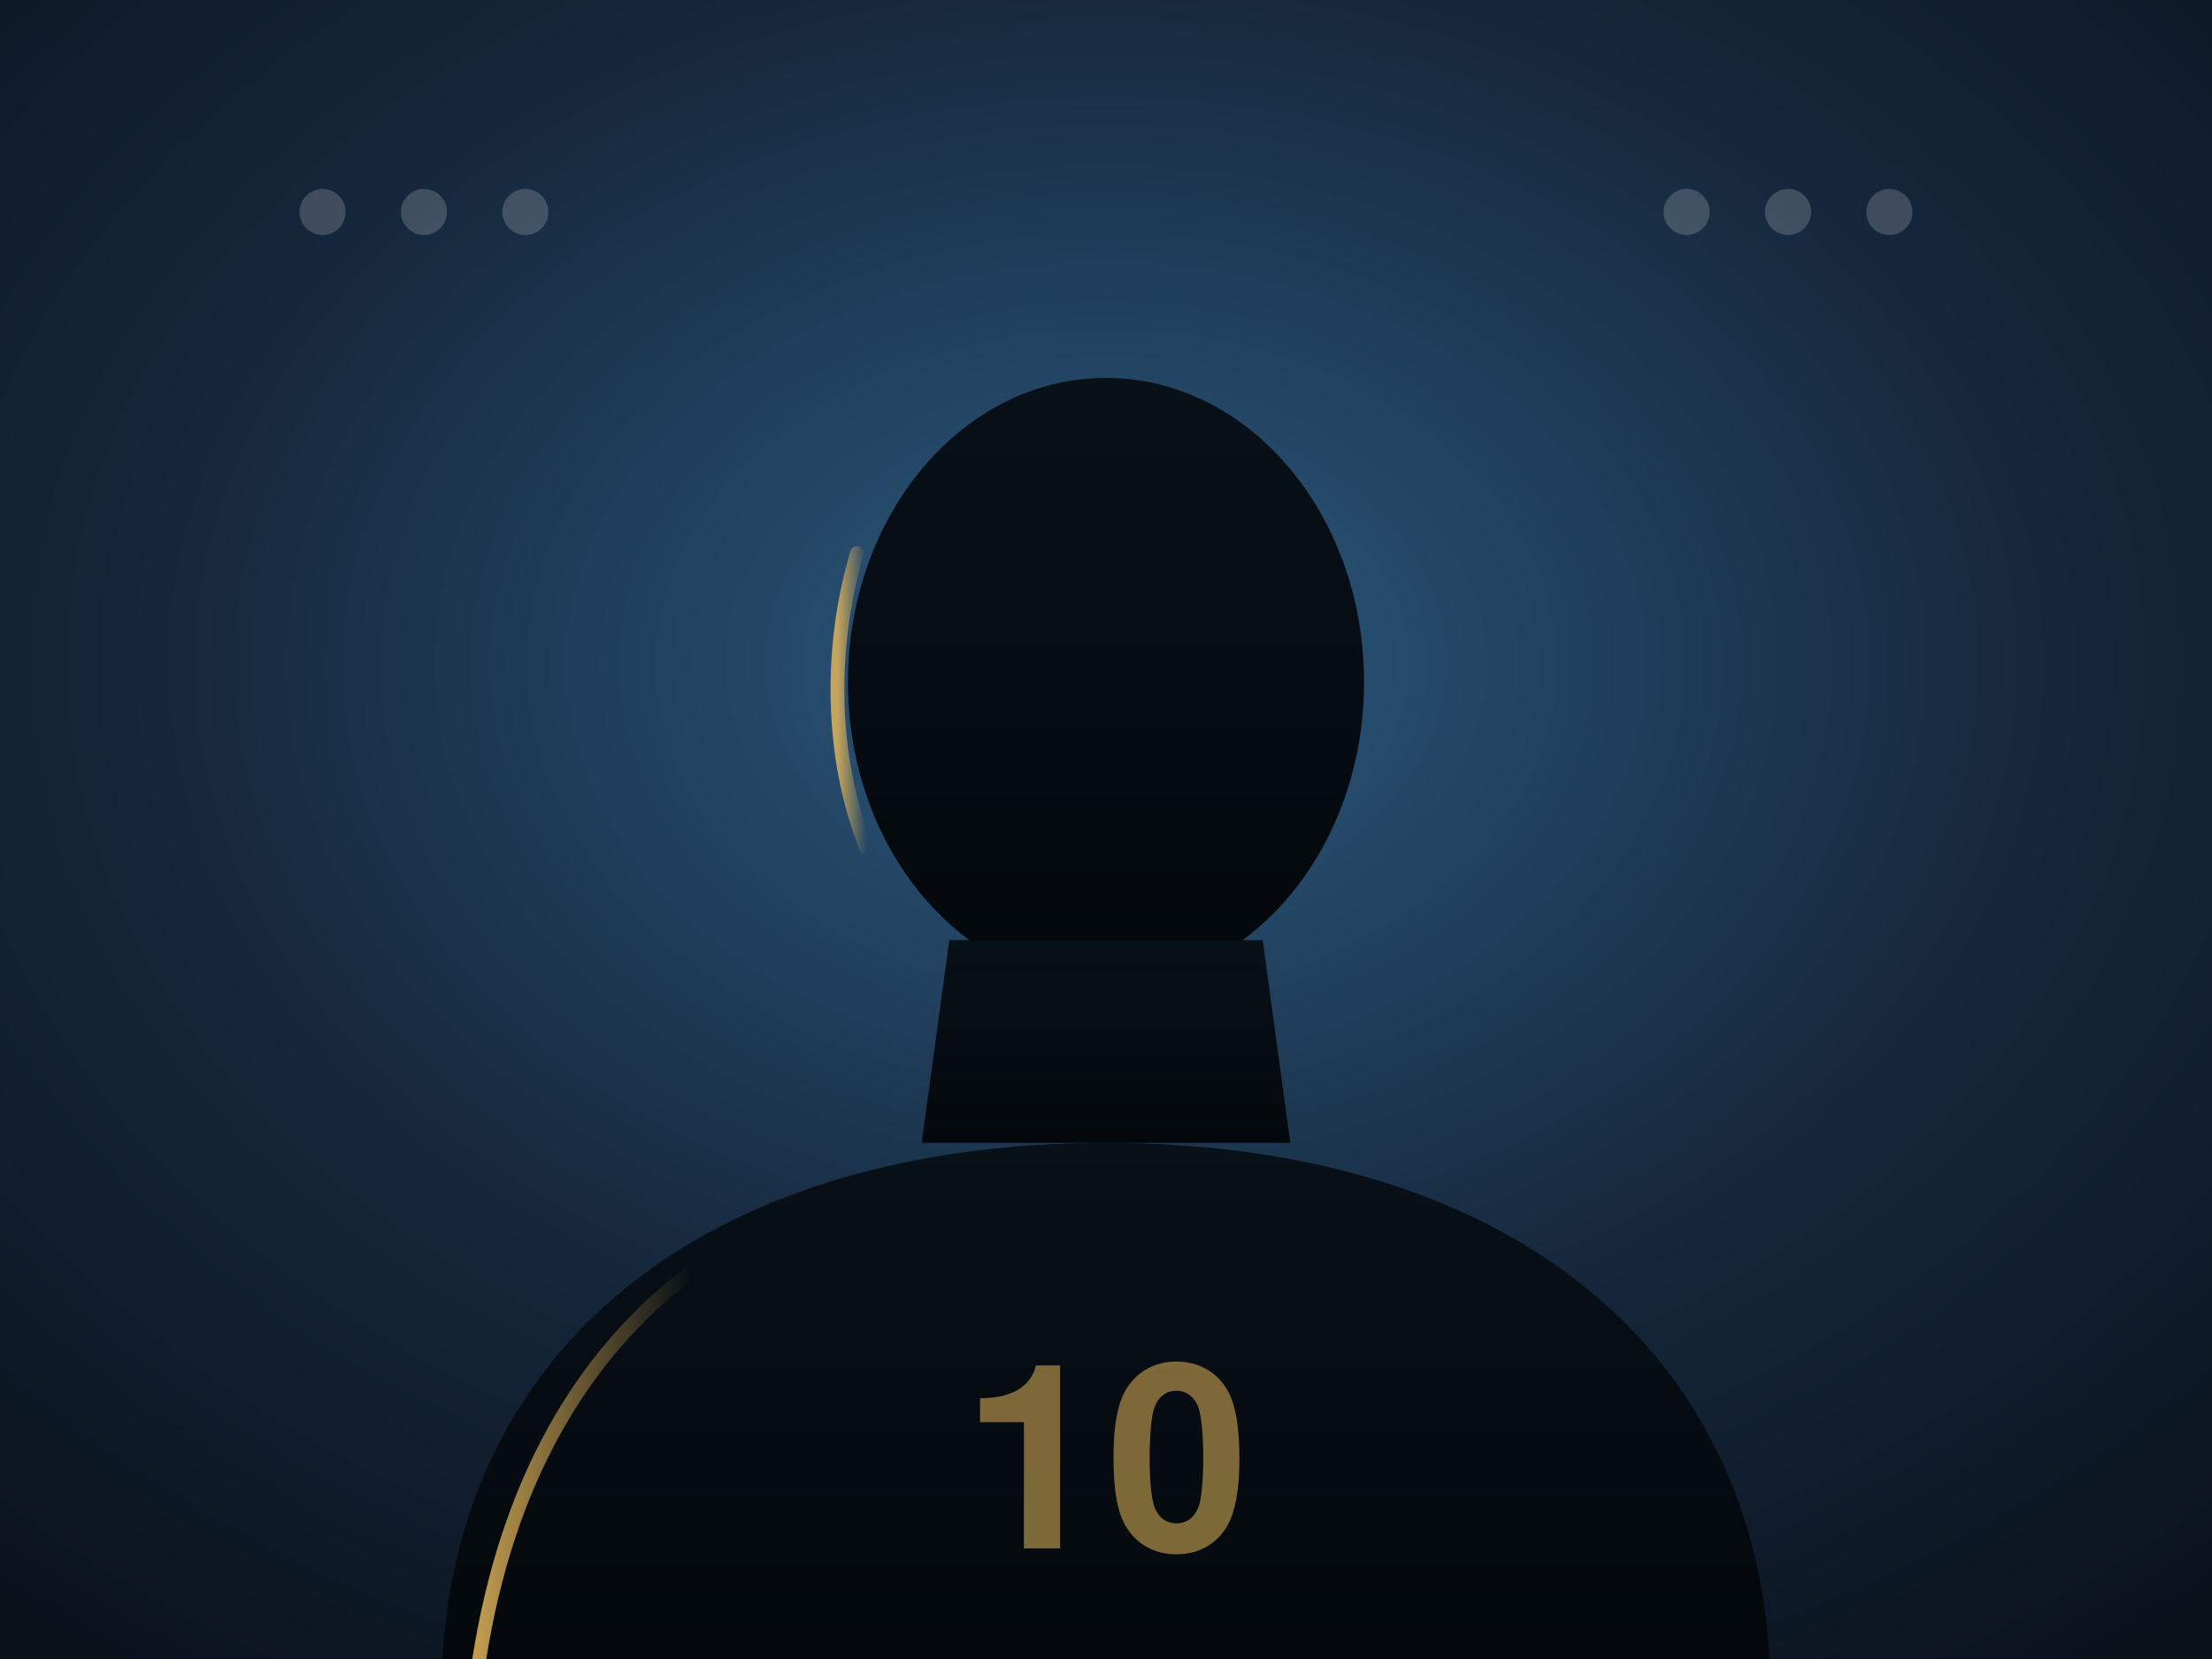
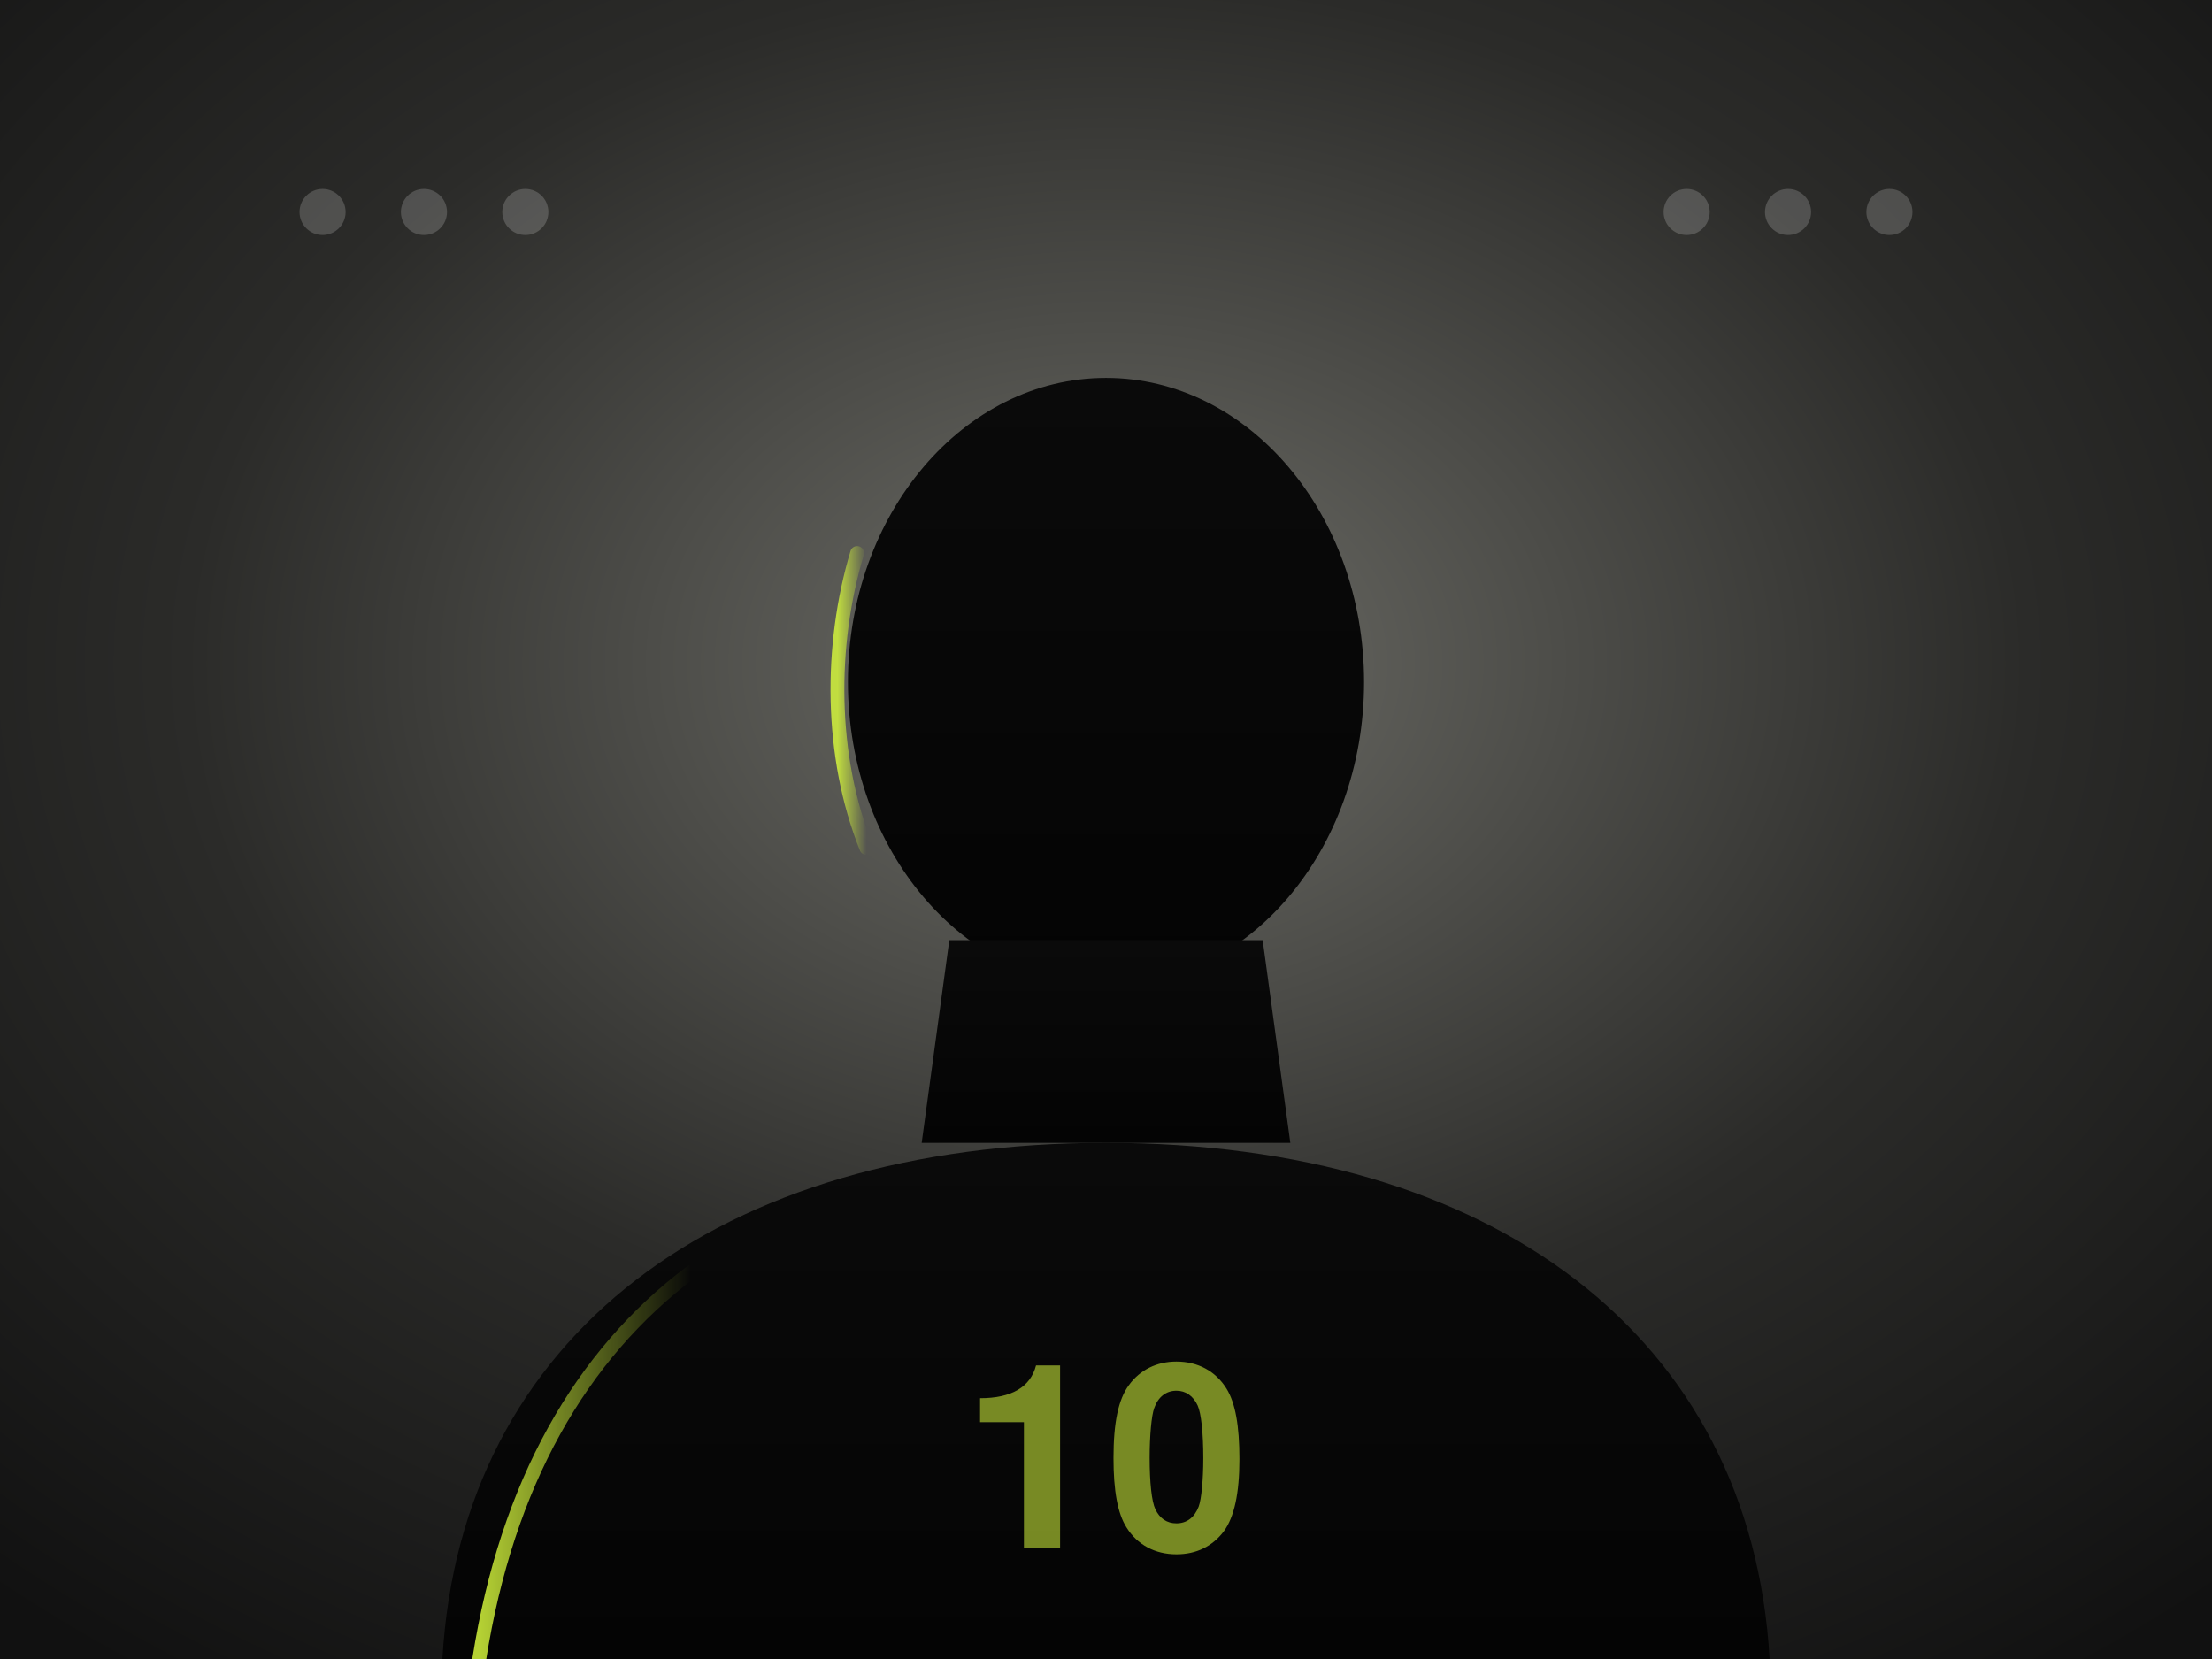
<svg xmlns="http://www.w3.org/2000/svg" viewBox="0 0 480 360">
  <defs>
    <radialGradient id="bg" cx="50%" cy="40%" r="75%">
-       <stop offset="0" stop-color="#2d5a80" />
-       <stop offset="0.55" stop-color="#16283d" />
-       <stop offset="1" stop-color="#0a121c" />
+       <stop offset="0" stop-color="#6e6e68" />
+       <stop offset="0.55" stop-color="#2b2b29" />
+       <stop offset="1" stop-color="#111111" />
    </radialGradient>
    <linearGradient id="body" x1="0" y1="0" x2="0" y2="1">
-       <stop offset="0" stop-color="#081018" />
-       <stop offset="1" stop-color="#04080c" />
+       <stop offset="0" stop-color="#0a0a0a" />
+       <stop offset="1" stop-color="#040404" />
    </linearGradient>
    <linearGradient id="rim" x1="1" y1="0" x2="0" y2="0">
-       <stop offset="0" stop-color="#e0b45a" stop-opacity="0" />
-       <stop offset="1" stop-color="#e0b45a" stop-opacity="0.85" />
+       <stop offset="0" stop-color="#d4f53c" stop-opacity="0" />
+       <stop offset="1" stop-color="#d4f53c" stop-opacity="0.85" />
    </linearGradient>
  </defs>
  <rect width="480" height="360" fill="url(#bg)" />
  <g fill="#fff" opacity="0.18">
    <circle cx="70" cy="46" r="5" />
    <circle cx="92" cy="46" r="5" />
    <circle cx="114" cy="46" r="5" />
    <circle cx="366" cy="46" r="5" />
    <circle cx="388" cy="46" r="5" />
    <circle cx="410" cy="46" r="5" />
  </g>
  <ellipse cx="240" cy="148" rx="56" ry="66" fill="url(#body)" />
  <path d="M206 204h68l6 44h-80z" fill="url(#body)" />
  <path d="M96 360c4-70 60-112 144-112s140 42 144 112z" fill="url(#body)" />
  <path d="M186 120c-6 20-6 44 2 64" fill="none" stroke="url(#rim)" stroke-width="3" stroke-linecap="round" />
  <path d="M150 276c-24 18-40 46-46 84" fill="none" stroke="url(#rim)" stroke-width="3" stroke-linecap="round" />
-   <text x="240" y="336" text-anchor="middle" font-family="Helvetica, Arial, sans-serif" font-size="56" font-weight="700" fill="#e0b45a" fill-opacity="0.55">10</text>
+   <text x="240" y="336" text-anchor="middle" font-family="Helvetica, Arial, sans-serif" font-size="56" font-weight="700" fill="#d4f53c" fill-opacity="0.55">10</text>
</svg>
